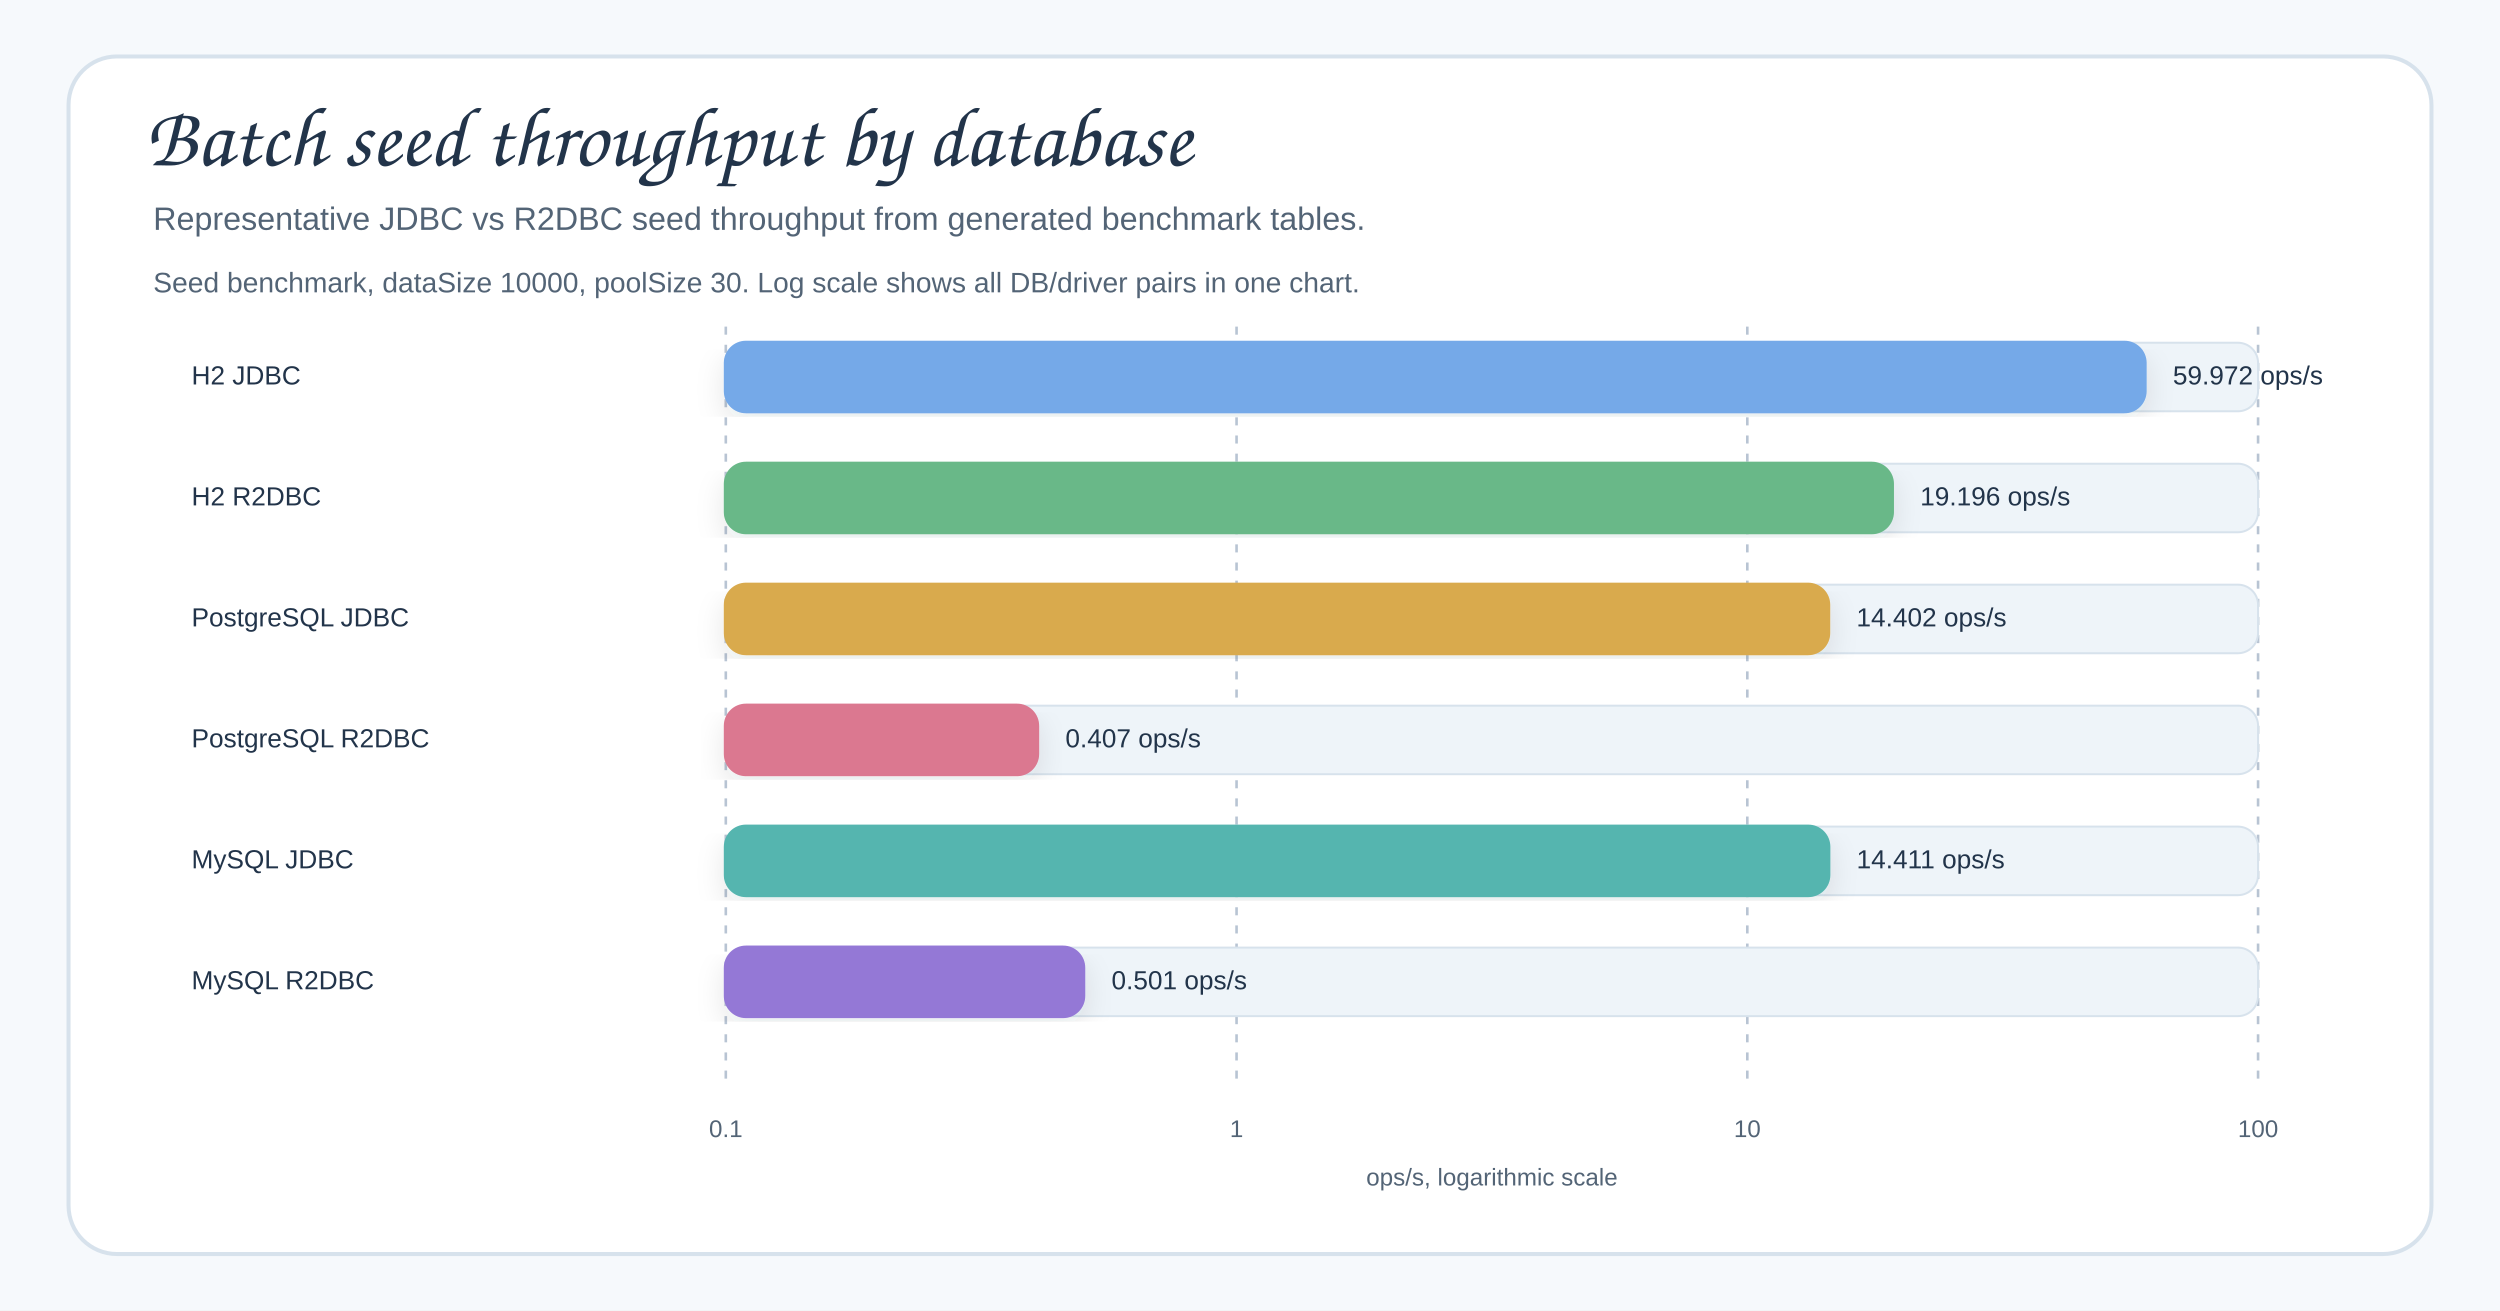
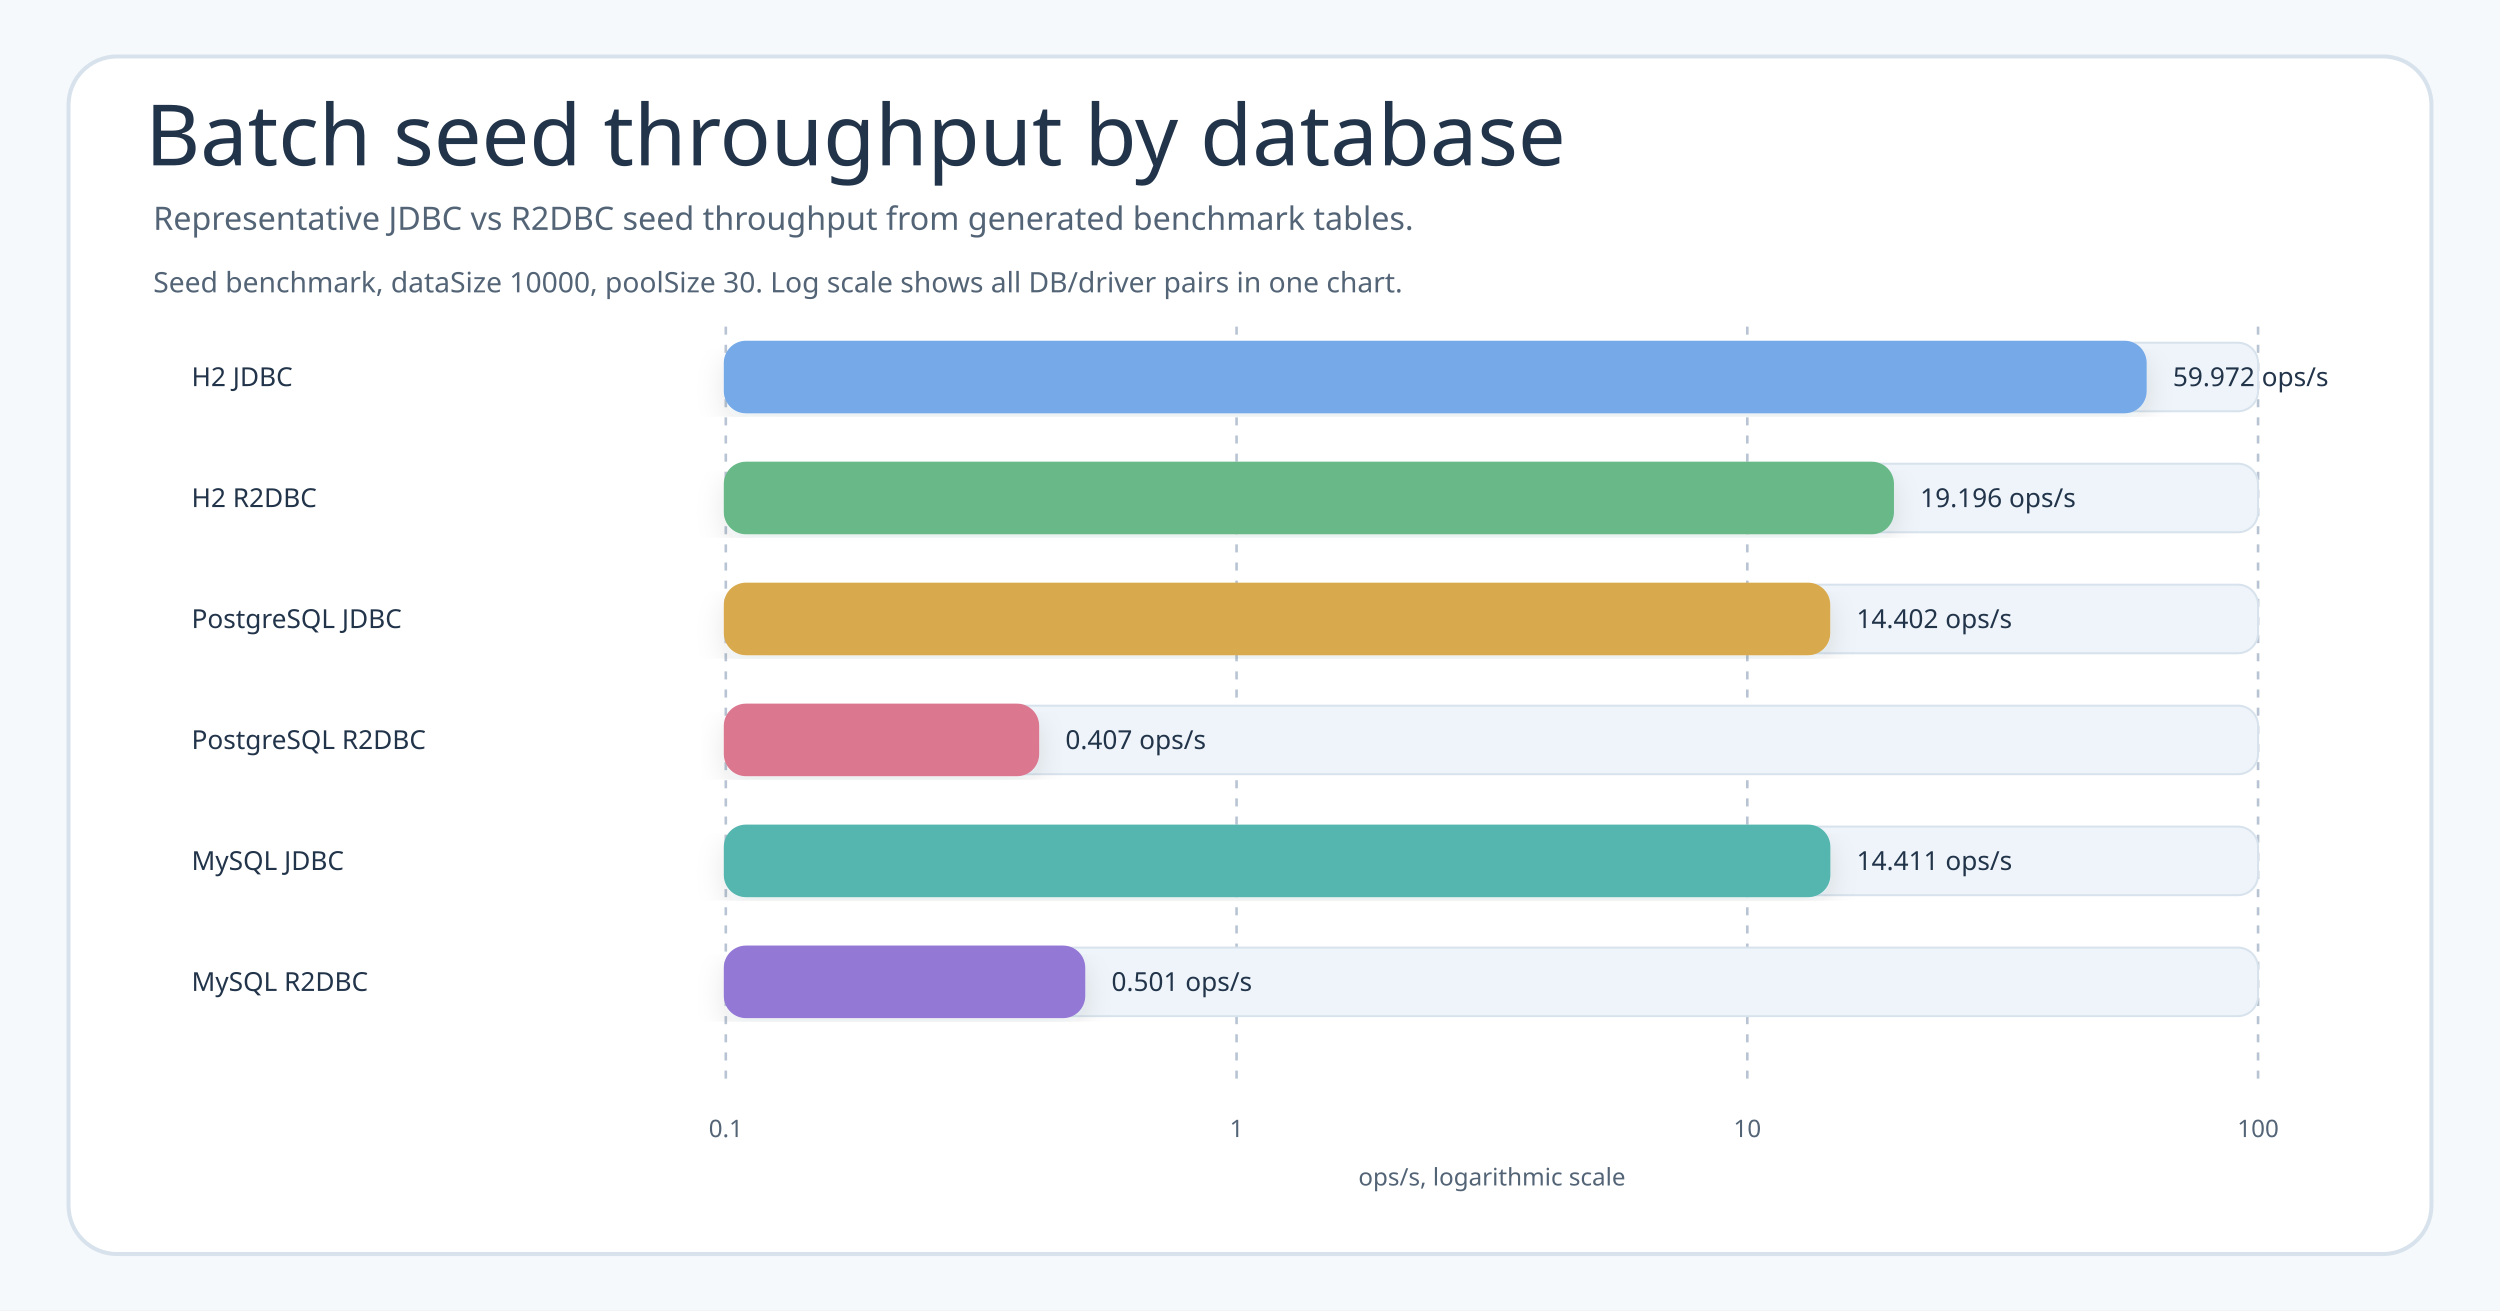
<svg xmlns="http://www.w3.org/2000/svg" width="1240" height="650" viewBox="0 0 1240 650" role="img" aria-label="Batch seed throughput by database">
  <defs>
    <filter id="shadow" x="-8%" y="-8%" width="116%" height="116%">
      <feDropShadow dx="0" dy="6" stdDeviation="7" flood-color="#203040" flood-opacity="0.10" />
    </filter>
-     <marker id="arrow" markerWidth="9" markerHeight="8" refX="8" refY="4" orient="auto" markerUnits="strokeWidth">
+     <marker id="arrow" markerWidth="9" markerHeight="8" refX="8" refY="4" orient="auto" markerUnits="userSpaceOnUse">
      <path d="M 1 1 L 8 4 L 1 7" fill="none" stroke="#758297" stroke-width="1.7" stroke-linecap="round" stroke-linejoin="round" />
    </marker>
-     <style>.canvas{fill:#F6F9FC}.frame{fill:#fff;stroke:#D7E2EC;stroke-width:2}.title{font-family:"Architects Daughter","Comic Sans MS","Comic Sans",cursive;font-size:42px;fill:#22344A;font-weight:400}.subtitle{font-family:"Comic Sans MS","Comic Sans","Comic Neue",Arial,sans-serif;font-size:16px;fill:#536476;font-weight:400}.label{font-family:"Architects Daughter","Comic Sans MS","Comic Sans",cursive;font-size:23px;fill:#22344A;font-weight:400}.small{font-family:"Comic Sans MS","Comic Sans","Comic Neue",Arial,sans-serif;font-size:14px;fill:#536476;font-weight:400}.mono{font-family:"Comic Sans MS","Comic Sans","Comic Neue",Arial,sans-serif;font-size:13px;fill:#22344A;font-weight:400}.tiny{font-family:"Comic Sans MS","Comic Sans","Comic Neue",Arial,sans-serif;font-size:12px;fill:#536476;font-weight:400}.card{filter:url(#shadow);stroke-width:2}.line{stroke:#758297;stroke-width:2.2;fill:none;marker-end:url(#arrow)}.axis{stroke:#B8C4D3;stroke-width:1.3}.barText{font-family:"Comic Sans MS","Comic Sans","Comic Neue",Arial,sans-serif;font-size:13px;fill:#22344A}</style>
+     <style>.canvas{fill:#F6F9FC}.frame{fill:#fff;stroke:#D7E2EC;stroke-width:2}.title{font-family:"Architects Daughter";font-size:42px;fill:#22344A;font-weight:400}.subtitle{font-family:"Comic Mono";font-size:16px;fill:#536476;font-weight:400}.label{font-family:"Architects Daughter";font-size:23px;fill:#22344A;font-weight:400}.small{font-family:"Comic Mono";font-size:14px;fill:#536476;font-weight:400}.mono{font-family:"Comic Mono";font-size:13px;fill:#22344A;font-weight:400}.tiny{font-family:"Comic Mono";font-size:12px;fill:#536476;font-weight:400}.card{filter:url(#shadow);stroke-width:2}.line{stroke:#758297;stroke-width:2.2;fill:none;marker-end:url(#arrow)}.axis{stroke:#B8C4D3;stroke-width:1.3}.barText{font-family:"Comic Mono";font-size:13px;fill:#22344A}</style>
  </defs>
  <rect class="canvas" width="1240" height="650" />
  <rect class="frame" x="34" y="28" width="1172" height="594" rx="24" />
  <text class="title" x="72" y="82">Batch seed throughput by database</text>
  <text class="subtitle" x="76" y="114">Representative JDBC vs R2DBC seed throughput from generated benchmark tables.</text>
  <text class="small" x="76" y="145">Seed benchmark, dataSize 10000, poolSize 30. Log scale shows all DB/driver pairs in one chart.</text>
  <line class="axis" x1="360" y1="162" x2="360" y2="540" stroke-dasharray="4 5" />
  <text class="tiny" x="360" y="564" text-anchor="middle">0.1</text>
  <line class="axis" x1="613.333" y1="162" x2="613.333" y2="540" stroke-dasharray="4 5" />
  <text class="tiny" x="613.333" y="564" text-anchor="middle">1</text>
  <line class="axis" x1="866.667" y1="162" x2="866.667" y2="540" stroke-dasharray="4 5" />
  <text class="tiny" x="866.667" y="564" text-anchor="middle">10</text>
  <line class="axis" x1="1120" y1="162" x2="1120" y2="540" stroke-dasharray="4 5" />
  <text class="tiny" x="1120" y="564" text-anchor="middle">100</text>
  <text class="mono" x="95" y="187" dominant-baseline="middle">H2 JDBC</text>
  <rect x="360" y="170" width="760" height="34" rx="10" fill="#EEF4F9" stroke="#D7E2EC" />
  <rect class="card" x="360" y="170" width="703.747" height="34" rx="10" fill="#75A9E8" stroke="#75A9E8" />
  <text class="barText" x="1077.747" y="187" dominant-baseline="middle">59.972 ops/s</text>
  <text class="mono" x="95" y="247" dominant-baseline="middle">H2 R2DBC</text>
  <rect x="360" y="230" width="760" height="34" rx="10" fill="#EEF4F9" stroke="#D7E2EC" />
  <rect class="card" x="360" y="230" width="578.413" height="34" rx="10" fill="#69B888" stroke="#69B888" />
  <text class="barText" x="952.413" y="247" dominant-baseline="middle">19.196 ops/s</text>
  <text class="mono" x="95" y="307" dominant-baseline="middle">PostgreSQL JDBC</text>
  <rect x="360" y="290" width="760" height="34" rx="10" fill="#EEF4F9" stroke="#D7E2EC" />
  <rect class="card" x="360" y="290" width="546.8" height="34" rx="10" fill="#D9AA4D" stroke="#D9AA4D" />
  <text class="barText" x="920.8" y="307" dominant-baseline="middle">14.402 ops/s</text>
  <text class="mono" x="95" y="367" dominant-baseline="middle">PostgreSQL R2DBC</text>
  <rect x="360" y="350" width="760" height="34" rx="10" fill="#EEF4F9" stroke="#D7E2EC" />
  <rect class="card" x="360" y="350" width="154.431" height="34" rx="10" fill="#DB7890" stroke="#DB7890" />
  <text class="barText" x="528.431" y="367" dominant-baseline="middle">0.407 ops/s</text>
  <text class="mono" x="95" y="427" dominant-baseline="middle">MySQL JDBC</text>
  <rect x="360" y="410" width="760" height="34" rx="10" fill="#EEF4F9" stroke="#D7E2EC" />
  <rect class="card" x="360" y="410" width="546.869" height="34" rx="10" fill="#55B5AF" stroke="#55B5AF" />
  <text class="barText" x="920.869" y="427" dominant-baseline="middle">14.411 ops/s</text>
  <text class="mono" x="95" y="487" dominant-baseline="middle">MySQL R2DBC</text>
  <rect x="360" y="470" width="760" height="34" rx="10" fill="#EEF4F9" stroke="#D7E2EC" />
  <rect class="card" x="360" y="470" width="177.292" height="34" rx="10" fill="#9478D6" stroke="#9478D6" />
  <text class="barText" x="551.292" y="487" dominant-baseline="middle">0.501 ops/s</text>
  <text class="tiny" x="740" y="588" text-anchor="middle">ops/s, logarithmic scale</text>
</svg>
